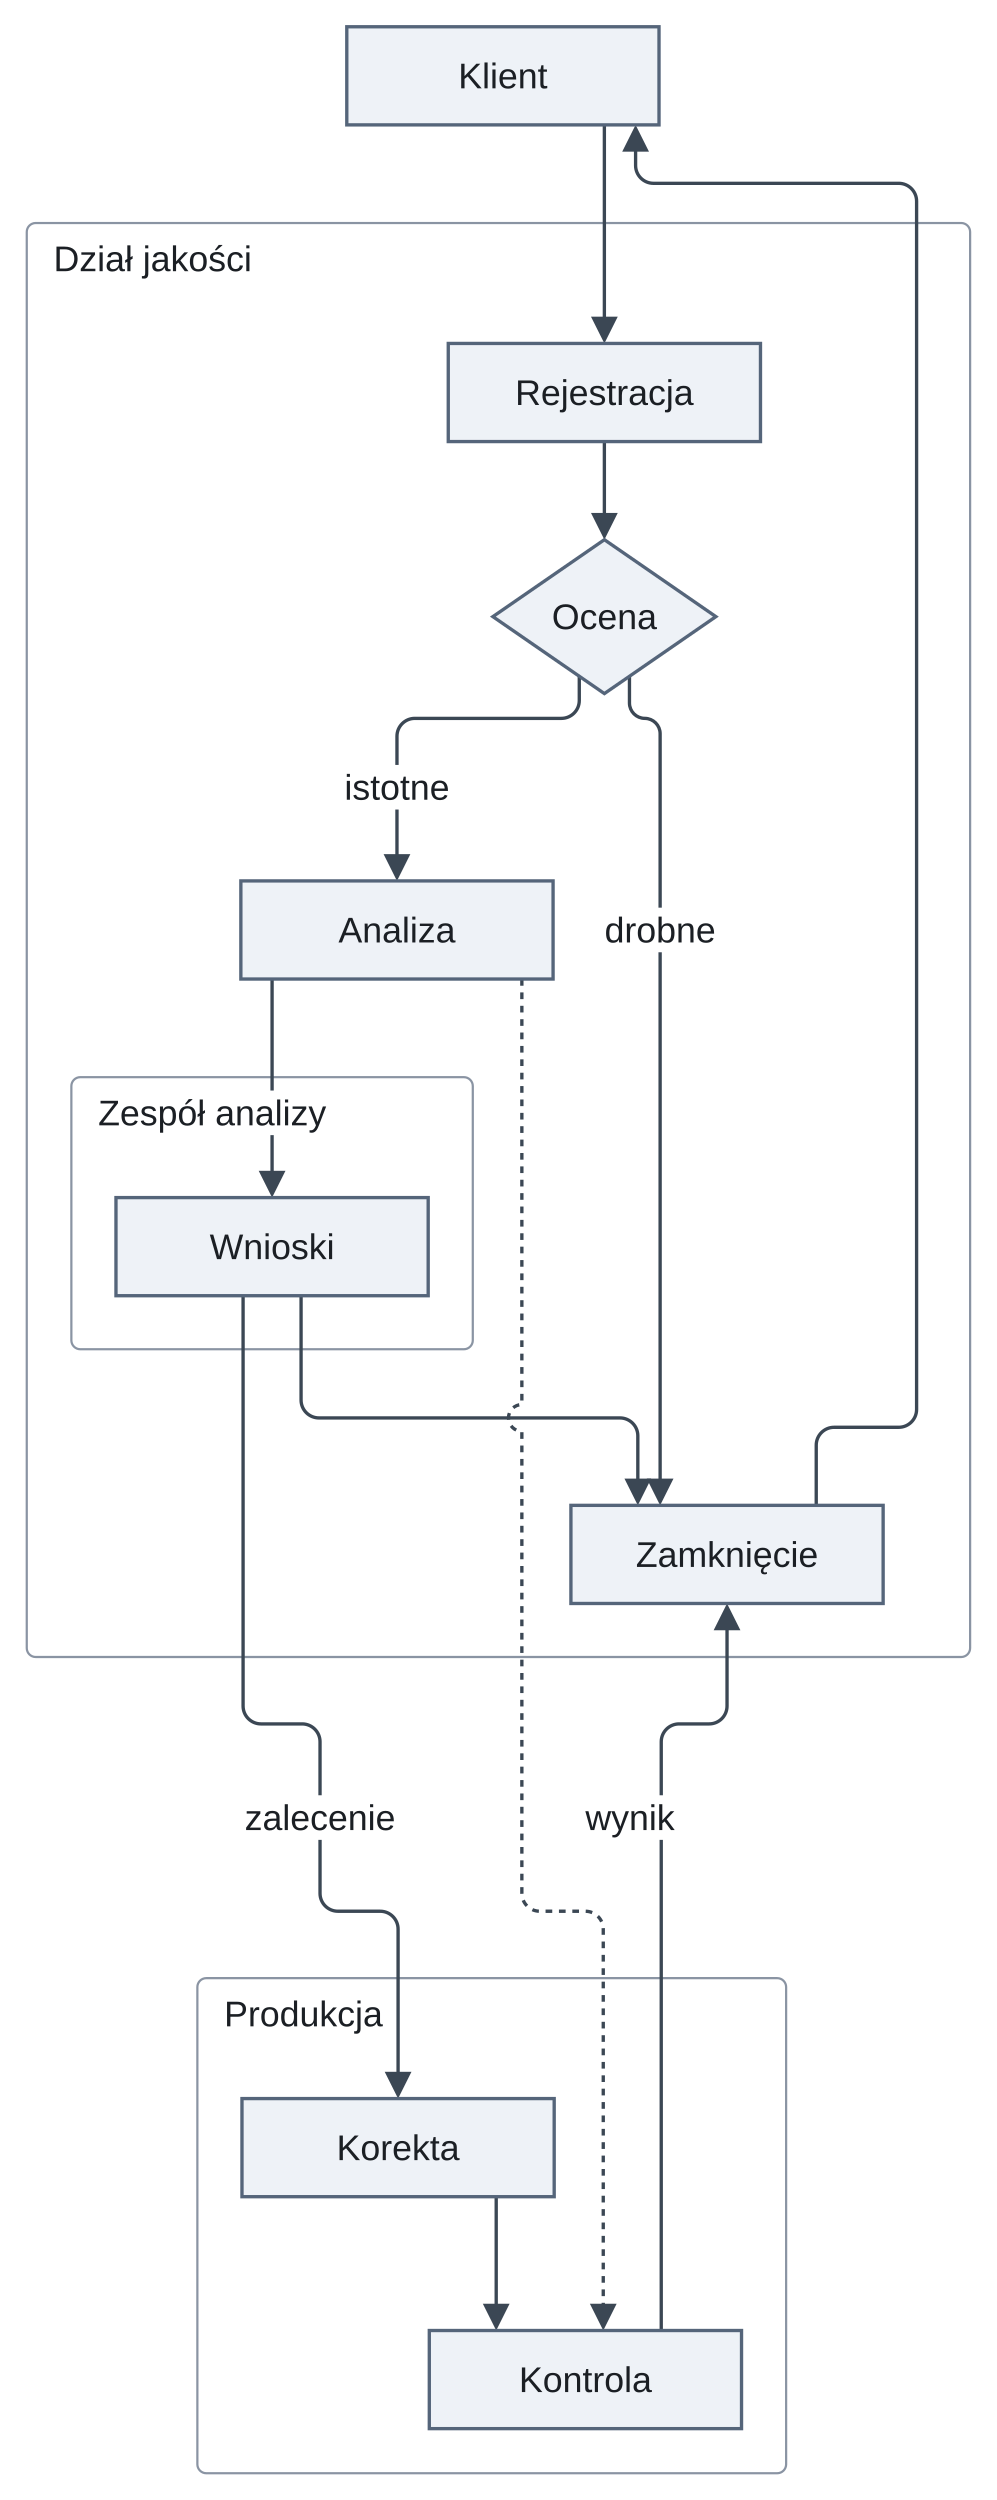
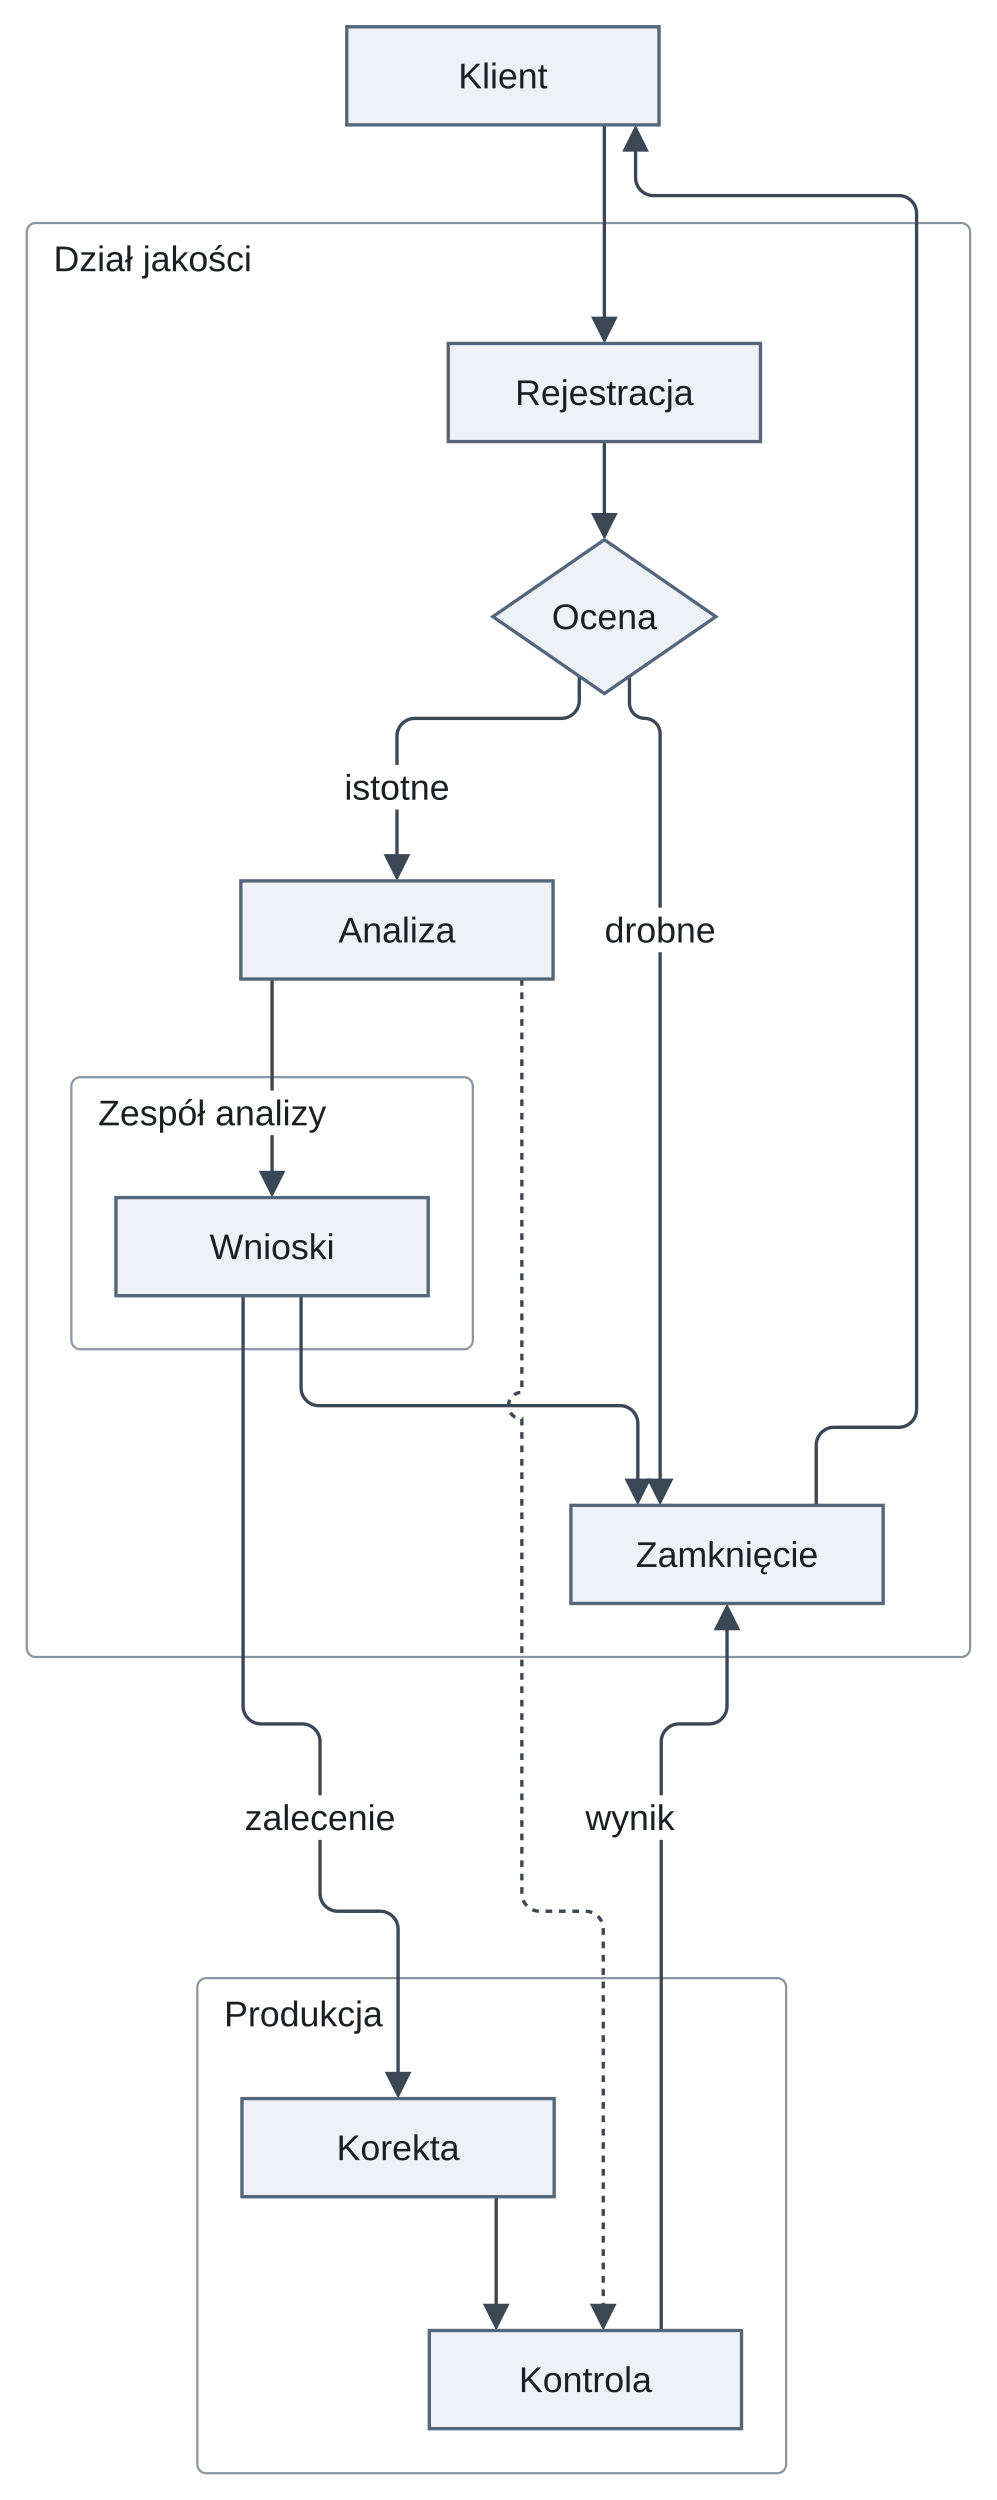
<svg xmlns="http://www.w3.org/2000/svg" version="1.1" width="447" height="1121" viewBox="-11.5 -12 447 1121" role="img" font-family="Arimo, Arial, 'Liberation Sans', sans-serif" font-size="16">
  <defs>
    <clipPath id="label-holes-c973f3db">
      <path d="M-11.5 -12 L435.5 -12 L435.5 1109 L-11.5 1109 M8.5 94 L8.5 114 L105.41 114 L105.41 94 M28.5 477 L28.5 497 L138.77 497 L138.77 477 M138.93 331 L138.93 351 L194.07 351 L194.07 331 M255.59 395 L255.59 415 L313.41 415 L313.41 395 M85 881 L85 901 L164.15 901 L164.15 881 M94.2 793 L94.2 813 L169.8 813 L169.8 793 M247 793 L247 813 L295 813 L295 793" />
    </clipPath>
  </defs>
  <g clip-path="url(#label-holes-c973f3db)">
    <rect class="cluster" x="0.5" y="88" width="423" height="643" rx="4" fill="none" stroke="#8a94a3" stroke-width="1" />
  </g>
  <g clip-path="url(#label-holes-c973f3db)">
    <rect class="cluster" x="20.5" y="471" width="180" height="122" rx="4" fill="none" stroke="#8a94a3" stroke-width="1" />
  </g>
  <g clip-path="url(#label-holes-c973f3db)">
    <rect class="cluster" x="77" y="875" width="264" height="222" rx="4" fill="none" stroke="#8a94a3" stroke-width="1" />
  </g>
  <path class="edge" d="M259.5 186 L259.5 221.6" fill="none" stroke="#3b4754" stroke-width="1.5" />
  <g clip-path="url(#label-holes-c973f3db)">
    <path class="edge" d="M248.25 291.24 L248.25 302.12 C248.25 306.52 244.65 310.12 240.25 310.12 L174.5 310.12 C170.1 310.12 166.5 313.72 166.5 318.12 L166.5 329 L166.5 374.6" fill="none" stroke="#3b4754" stroke-width="1.5" />
  </g>
  <g clip-path="url(#label-holes-c973f3db)">
    <path class="edge" d="M270.75 291.24 L270.75 303.24 C270.75 307.02 273.84 310.12 277.63 310.12 L277.63 310.12 C281.41 310.12 284.5 313.21 284.5 316.99 L284.5 329 L284.5 654.6" fill="none" stroke="#3b4754" stroke-width="1.5" />
  </g>
  <g clip-path="url(#label-holes-c973f3db)">
    <path class="edge" d="M110.5 427 L110.5 516.6" fill="none" stroke="#3b4754" stroke-width="1.5" />
  </g>
-   <path class="edge" d="M123.5 569 L123.5 593 L123.5 615.8 C123.5 620.2 127.1 623.8 131.5 623.8 L266.5 623.8 C270.9 623.8 274.5 627.4 274.5 631.8 L274.5 654.6" fill="none" stroke="#3b4754" stroke-width="1.5" />
+   <path class="edge" d="M123.5 569 L123.5 593 L123.5 610.3 C123.5 614.7 127.1 618.3 131.5 618.3 L266.5 618.3 C270.9 618.3 274.5 621.9 274.5 626.3 L274.5 654.6" fill="none" stroke="#3b4754" stroke-width="1.5" />
  <path class="edge" d="M211 973 L211 1024.6" fill="none" stroke="#3b4754" stroke-width="1.5" />
  <path class="edge" d="M259.5 44 L259.5 133.6" fill="none" stroke="#3b4754" stroke-width="1.5" />
  <g clip-path="url(#label-holes-c973f3db)">
    <path class="edge" d="M97.5 569 L97.5 731 L97.5 753 C97.5 757.4 101.1 761 105.5 761 L124 761 C128.4 761 132 764.6 132 769 L132 791 L132 815 L132 837 C132 841.4 135.6 845 140 845 L159 845 C163.4 845 167 848.6 167 853 L167 875 L167 920.6" fill="none" stroke="#3b4754" stroke-width="1.5" />
  </g>
  <g clip-path="url(#label-holes-c973f3db)">
    <path class="edge" d="M314.5 715.4 L314.5 731 L314.5 753 C314.5 757.4 310.9 761 306.5 761 L293 761 C288.6 761 285 764.6 285 769 L285 791 L285 1033" fill="none" stroke="#3b4754" stroke-width="1.5" />
  </g>
  <g clip-path="url(#label-holes-c973f3db)">
-     <path class="edge" d="M273.5 52.4 L273.5 62.2 C273.5 66.6 277.1 70.2 281.5 70.2 L391.5 70.2 C395.9 70.2 399.5 73.8 399.5 78.2 L399.5 88 L399.5 593 L399.5 620 C399.5 624.4 395.9 628 391.5 628 L362.5 628 C358.1 628 354.5 631.6 354.5 636 L354.5 663" fill="none" stroke="#3b4754" stroke-width="1.5" />
+     <path class="edge" d="M273.5 52.4 L273.5 67.7 C273.5 72.1 277.1 75.7 281.5 75.7 L391.5 75.7 C395.9 75.7 399.5 79.3 399.5 83.7 L399.5 88 L399.5 593 L399.5 620 C399.5 624.4 395.9 628 391.5 628 L362.5 628 C358.1 628 354.5 631.6 354.5 636 L354.5 663" fill="none" stroke="#3b4754" stroke-width="1.5" />
  </g>
  <g clip-path="url(#label-holes-c973f3db)">
-     <path class="edge" d="M222.5 427 L222.5 617.8 C219.2 617.8 216.5 620.5 216.5 623.8 C216.5 627.1 219.2 629.8 222.5 629.8 L222.5 815 L222.5 837 C222.5 841.4 226.1 845 230.5 845 L251 845 C255.4 845 259 848.6 259 853 L259 875 L259 1024.6" fill="none" stroke="#3b4754" stroke-width="1.5" stroke-dasharray="3 3" />
+     <path class="edge" d="M222.5 427 L222.5 612.3 C219.2 612.3 216.5 615 216.5 618.3 C216.5 621.6 219.2 624.3 222.5 624.3 L222.5 815 L222.5 837 C222.5 841.4 226.1 845 230.5 845 L251 845 C255.4 845 259 848.6 259 853 L259 875 L259 1024.6" fill="none" stroke="#3b4754" stroke-width="1.5" stroke-dasharray="3 3" />
  </g>
  <polygon class="arrowhead" points="259.5,230 253.5,218 265.5,218" fill="#3b4754" />
  <polygon class="arrowhead" points="166.5,383 160.5,371 172.5,371" fill="#3b4754" />
  <polygon class="arrowhead" points="284.5,663 278.5,651 290.5,651" fill="#3b4754" />
  <polygon class="arrowhead" points="110.5,525 104.5,513 116.5,513" fill="#3b4754" />
  <polygon class="arrowhead" points="274.5,663 268.5,651 280.5,651" fill="#3b4754" />
  <polygon class="arrowhead" points="211,1033 205,1021 217,1021" fill="#3b4754" />
  <polygon class="arrowhead" points="259.5,142 253.5,130 265.5,130" fill="#3b4754" />
  <polygon class="arrowhead" points="167,929 161,917 173,917" fill="#3b4754" />
  <polygon class="arrowhead" points="314.5,707 320.5,719 308.5,719" fill="#3b4754" />
  <polygon class="arrowhead" points="273.5,44 279.5,56 267.5,56" fill="#3b4754" />
  <polygon class="arrowhead" points="259,1033 253,1021 265,1021" fill="#3b4754" />
  <rect class="node" x="144" y="0" width="140" height="44" fill="#eef2f7" stroke="#55657a" stroke-width="1.5" />
  <rect class="node" x="189.5" y="142" width="140" height="44" fill="#eef2f7" stroke="#55657a" stroke-width="1.5" />
  <polygon class="node" points="259.5,230 309.5,264.5 259.5,299 209.5,264.5" fill="#eef2f7" stroke="#55657a" stroke-width="1.5" />
  <rect class="node" x="96.5" y="383" width="140" height="44" fill="#eef2f7" stroke="#55657a" stroke-width="1.5" />
  <rect class="node" x="40.5" y="525" width="140" height="44" fill="#eef2f7" stroke="#55657a" stroke-width="1.5" />
  <rect class="node" x="244.5" y="663" width="140" height="44" fill="#eef2f7" stroke="#55657a" stroke-width="1.5" />
  <rect class="node" x="97" y="929" width="140" height="44" fill="#eef2f7" stroke="#55657a" stroke-width="1.5" />
  <rect class="node" x="181" y="1033" width="140" height="44" fill="#eef2f7" stroke="#55657a" stroke-width="1.5" />
  <text class="node-label" x="214" y="27.6" text-anchor="middle" fill="#1b1f24">Klient</text>
  <text class="cluster-title" x="56.96" y="109.6" text-anchor="middle" fill="#1b1f24">Dział jakości</text>
  <text class="node-label" x="259.5" y="169.6" text-anchor="middle" fill="#1b1f24">Rejestracja</text>
  <text class="node-label" x="259.5" y="270.1" text-anchor="middle" fill="#1b1f24">Ocena</text>
  <text class="node-label" x="166.5" y="410.6" text-anchor="middle" fill="#1b1f24">Analiza</text>
  <text class="cluster-title" x="83.64" y="492.6" text-anchor="middle" fill="#1b1f24">Zespół analizy</text>
  <text class="node-label" x="110.5" y="552.6" text-anchor="middle" fill="#1b1f24">Wnioski</text>
  <text class="node-label" x="314.5" y="690.6" text-anchor="middle" fill="#1b1f24">Zamknięcie</text>
  <text class="edge-label" x="166.5" y="346.6" text-anchor="middle" fill="#1b1f24">istotne</text>
  <text class="edge-label" x="284.5" y="410.6" text-anchor="middle" fill="#1b1f24">drobne</text>
  <text class="cluster-title" x="124.57" y="896.6" text-anchor="middle" fill="#1b1f24">Produkcja</text>
  <text class="node-label" x="167" y="956.6" text-anchor="middle" fill="#1b1f24">Korekta</text>
  <text class="node-label" x="251" y="1060.6" text-anchor="middle" fill="#1b1f24">Kontrola</text>
  <text class="edge-label" x="132" y="808.6" text-anchor="middle" fill="#1b1f24">zalecenie</text>
  <text class="edge-label" x="271" y="808.6" text-anchor="middle" fill="#1b1f24">wynik</text>
</svg>
